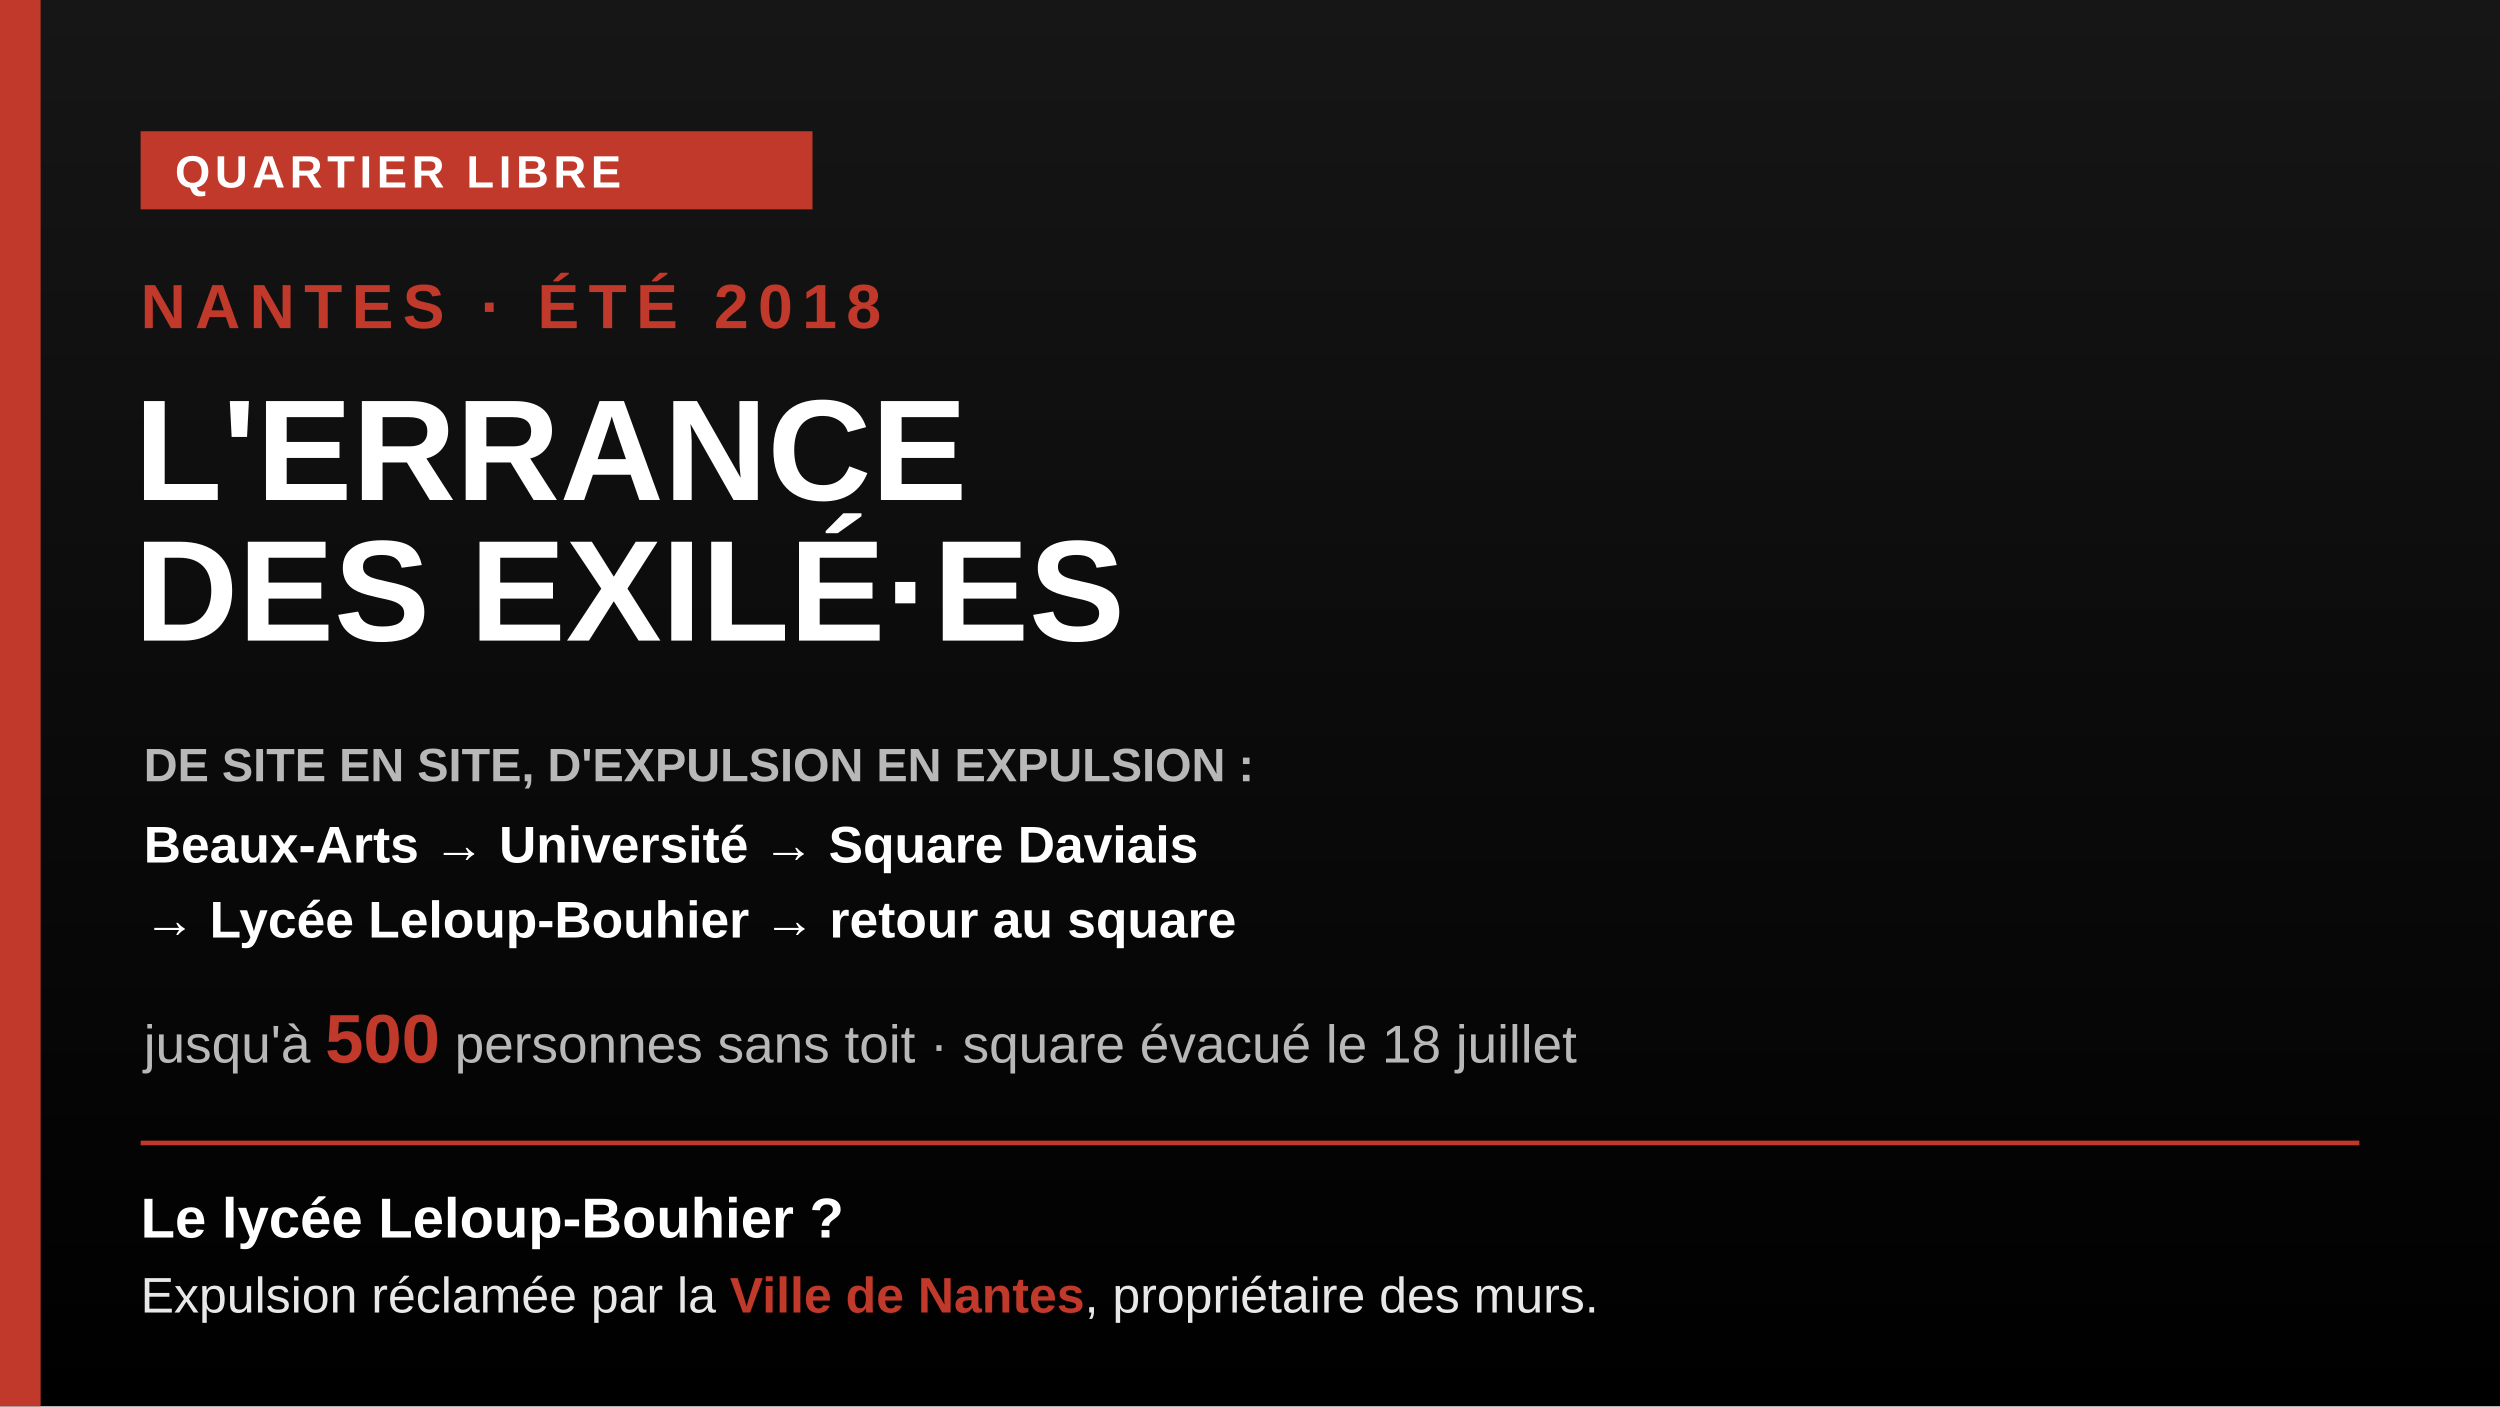
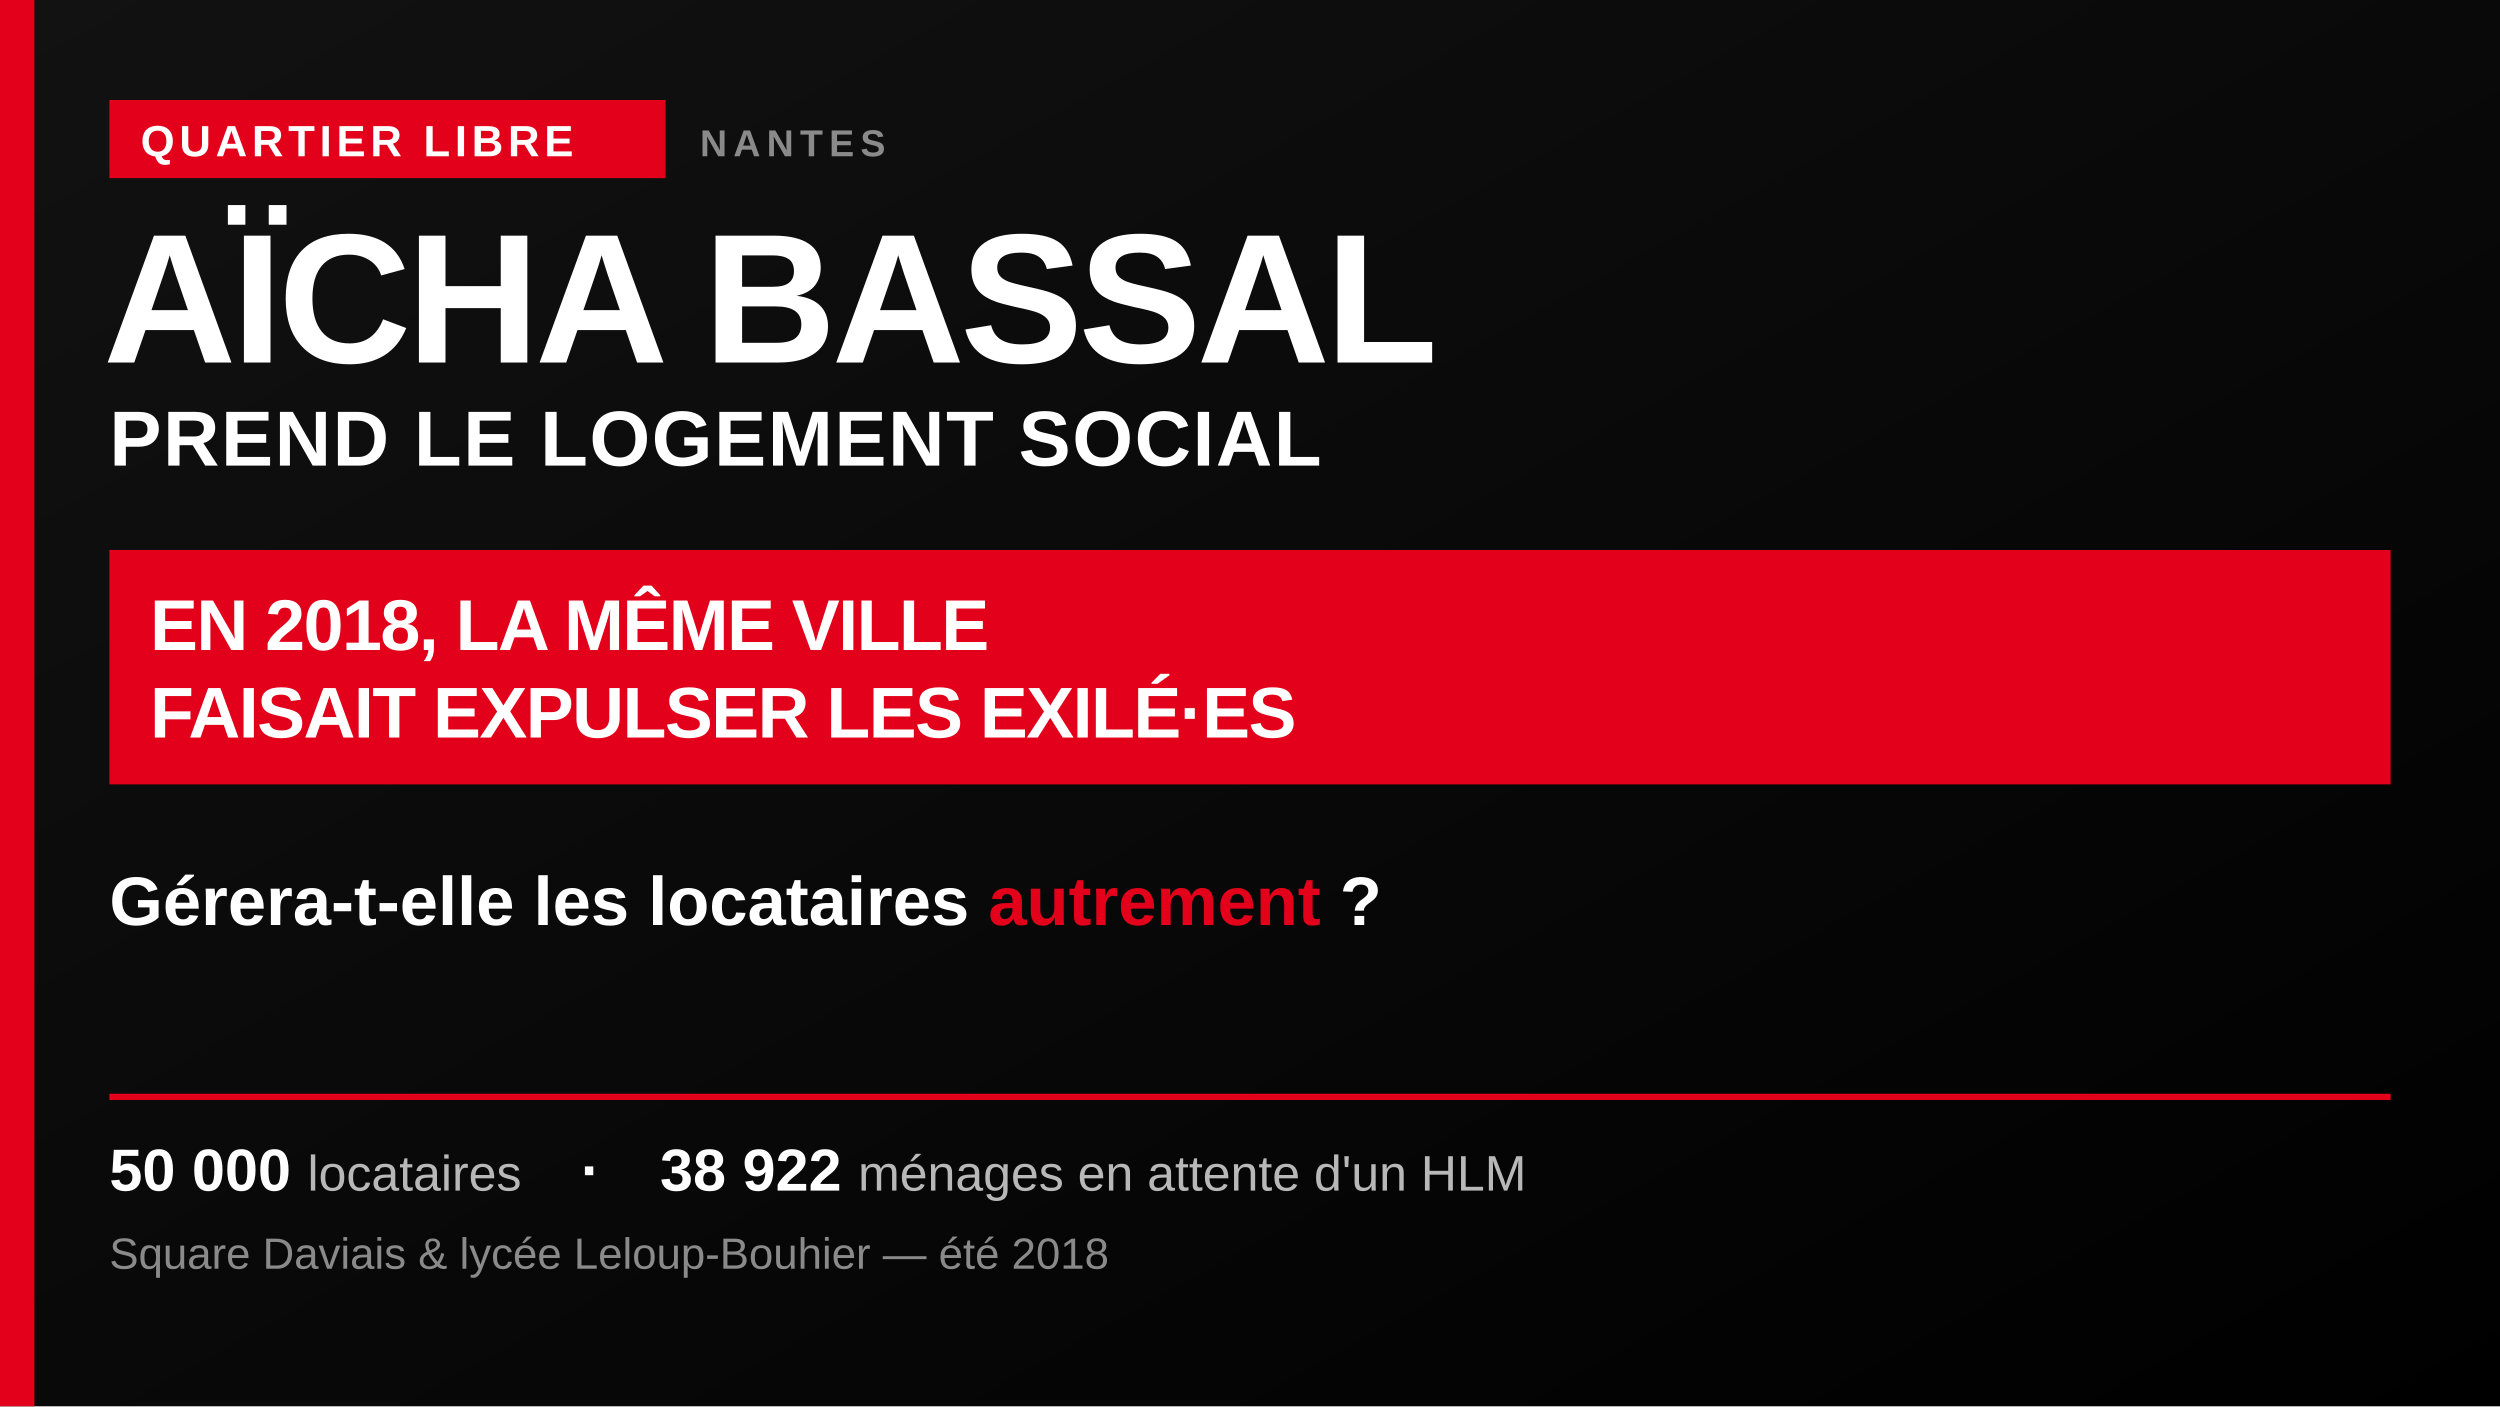
- <svg xmlns="http://www.w3.org/2000/svg" viewBox="0 0 1600 900" width="1600" height="900" role="img" aria-label="Nantes, été 2018 : l'errance des exilé·es. Beaux-Arts, université, square Daviais, lycée Leloup-Bouhier. Le lycée : expulsion réclamée par la Ville de Nantes, propriétaire.">
+ <svg xmlns="http://www.w3.org/2000/svg" viewBox="0 0 1600 900" width="1600" height="900" role="img" aria-label="Aïcha Bassal prend le logement social. En 2018, la même Ville faisait expulser les exilé·es. Gérera-t-elle les locataires autrement ? 50 000 locataires, 38 922 ménages en attente. Square Daviais et lycée Leloup-Bouhier, été 2018.">
  <defs>
-     <linearGradient id="bg" x1="0" y1="0" x2="0" y2="1">
-       <stop offset="0" stop-color="#161616" />
+     <linearGradient id="bg" x1="0" y1="0" x2="1" y2="1">
+       <stop offset="0" stop-color="#121212" />
      <stop offset="1" stop-color="#000000" />
    </linearGradient>
  </defs>
  <rect width="1600" height="900" fill="url(#bg)" />
-   <rect x="0" y="0" width="26" height="900" fill="#c0392b" />
-   <rect x="90" y="84" width="430" height="50" fill="#c0392b" />
-   <text x="112" y="120" font-family="Arial, sans-serif" font-size="29" font-weight="800" letter-spacing="3" fill="#ffffff">QUARTIER LIBRE</text>
-   <text x="90" y="210" font-family="Arial, sans-serif" font-size="40" font-weight="700" letter-spacing="6" fill="#c0392b">NANTES · ÉTÉ 2018</text>
-   <text x="86" y="320" font-family="Arial, sans-serif" font-size="92" font-weight="900" fill="#ffffff">L'ERRANCE</text>
-   <text x="86" y="410" font-family="Arial, sans-serif" font-size="92" font-weight="900" fill="#ffffff">DES EXILÉ·ES</text>
-   <text x="92" y="500" font-family="Arial, sans-serif" font-size="30" font-weight="700" fill="#b8b8b8">DE SITE EN SITE, D'EXPULSION EN EXPULSION :</text>
-   <text x="92" y="552" font-family="Arial, sans-serif" font-size="33" font-weight="800" fill="#ffffff">Beaux-Arts → Université → Square Daviais</text>
-   <text x="92" y="600" font-family="Arial, sans-serif" font-size="33" font-weight="800" fill="#ffffff">→ Lycée Leloup-Bouhier → retour au square</text>
-   <text x="92" y="680" font-family="Arial, sans-serif" font-size="34" font-weight="400" fill="#b8b8b8">jusqu'à <tspan font-weight="900" fill="#c0392b" font-size="44">500</tspan> personnes sans toit · square évacué le 18 juillet</text>
-   <rect x="90" y="730" width="1420" height="3" fill="#c0392b" />
-   <text x="90" y="792" font-family="Arial, sans-serif" font-size="36" font-weight="800" fill="#ffffff">Le lycée Leloup-Bouhier ?</text>
-   <text x="90" y="840" font-family="Arial, sans-serif" font-size="32" font-weight="400" fill="#e8e8e8">Expulsion réclamée par la <tspan font-weight="800" fill="#c0392b">Ville de Nantes</tspan>, propriétaire des murs.</text>
+   <rect x="0" y="0" width="22" height="900" fill="#e2001a" />
+   <rect x="70" y="64" width="356" height="50" fill="#e2001a" />
+   <text x="90" y="100" font-family="Arial, Helvetica, sans-serif" font-size="28" font-weight="900" letter-spacing="3" fill="#ffffff">QUARTIER LIBRE</text>
+   <text x="448" y="100" font-family="Arial, Helvetica, sans-serif" font-size="24" font-weight="700" letter-spacing="4" fill="#8a8a8a">NANTES</text>
+   <text x="66" y="232" font-family="Arial Black, Arial, sans-serif" font-size="118" font-weight="900" letter-spacing="-3" fill="#ffffff">AÏCHA BASSAL</text>
+   <text x="70" y="298" font-family="Arial, Helvetica, sans-serif" font-size="50" font-weight="800" letter-spacing="1" fill="#ffffff">PREND LE LOGEMENT SOCIAL</text>
+   <rect x="70" y="352" width="1460" height="150" fill="#e2001a" />
+   <text x="96" y="416" font-family="Arial Black, Arial, sans-serif" font-size="46" font-weight="900" letter-spacing="-1" fill="#ffffff">EN 2018, LA MÊME VILLE</text>
+   <text x="96" y="472" font-family="Arial Black, Arial, sans-serif" font-size="46" font-weight="900" letter-spacing="-1" fill="#ffffff">FAISAIT EXPULSER LES EXILÉ·ES</text>
+   <text x="70" y="592" font-family="Arial, Helvetica, sans-serif" font-size="44" font-weight="800" fill="#ffffff">Gérera-t-elle les locataires <tspan fill="#e2001a">autrement</tspan> ?</text>
+   <rect x="70" y="700" width="1460" height="4" fill="#e2001a" />
+   <text x="70" y="762" font-family="Arial, Helvetica, sans-serif" font-size="38" font-weight="900" fill="#ffffff">50 000 <tspan font-weight="400" fill="#b8b8b8" font-size="32">locataires</tspan>　·　38 922 <tspan font-weight="400" fill="#b8b8b8" font-size="32">ménages en attente d'un HLM</tspan>
+   </text>
+   <text x="70" y="812" font-family="Arial, Helvetica, sans-serif" font-size="28" font-weight="400" fill="#8a8a8a">Square Daviais &amp; lycée Leloup-Bouhier — été 2018</text>
</svg>
